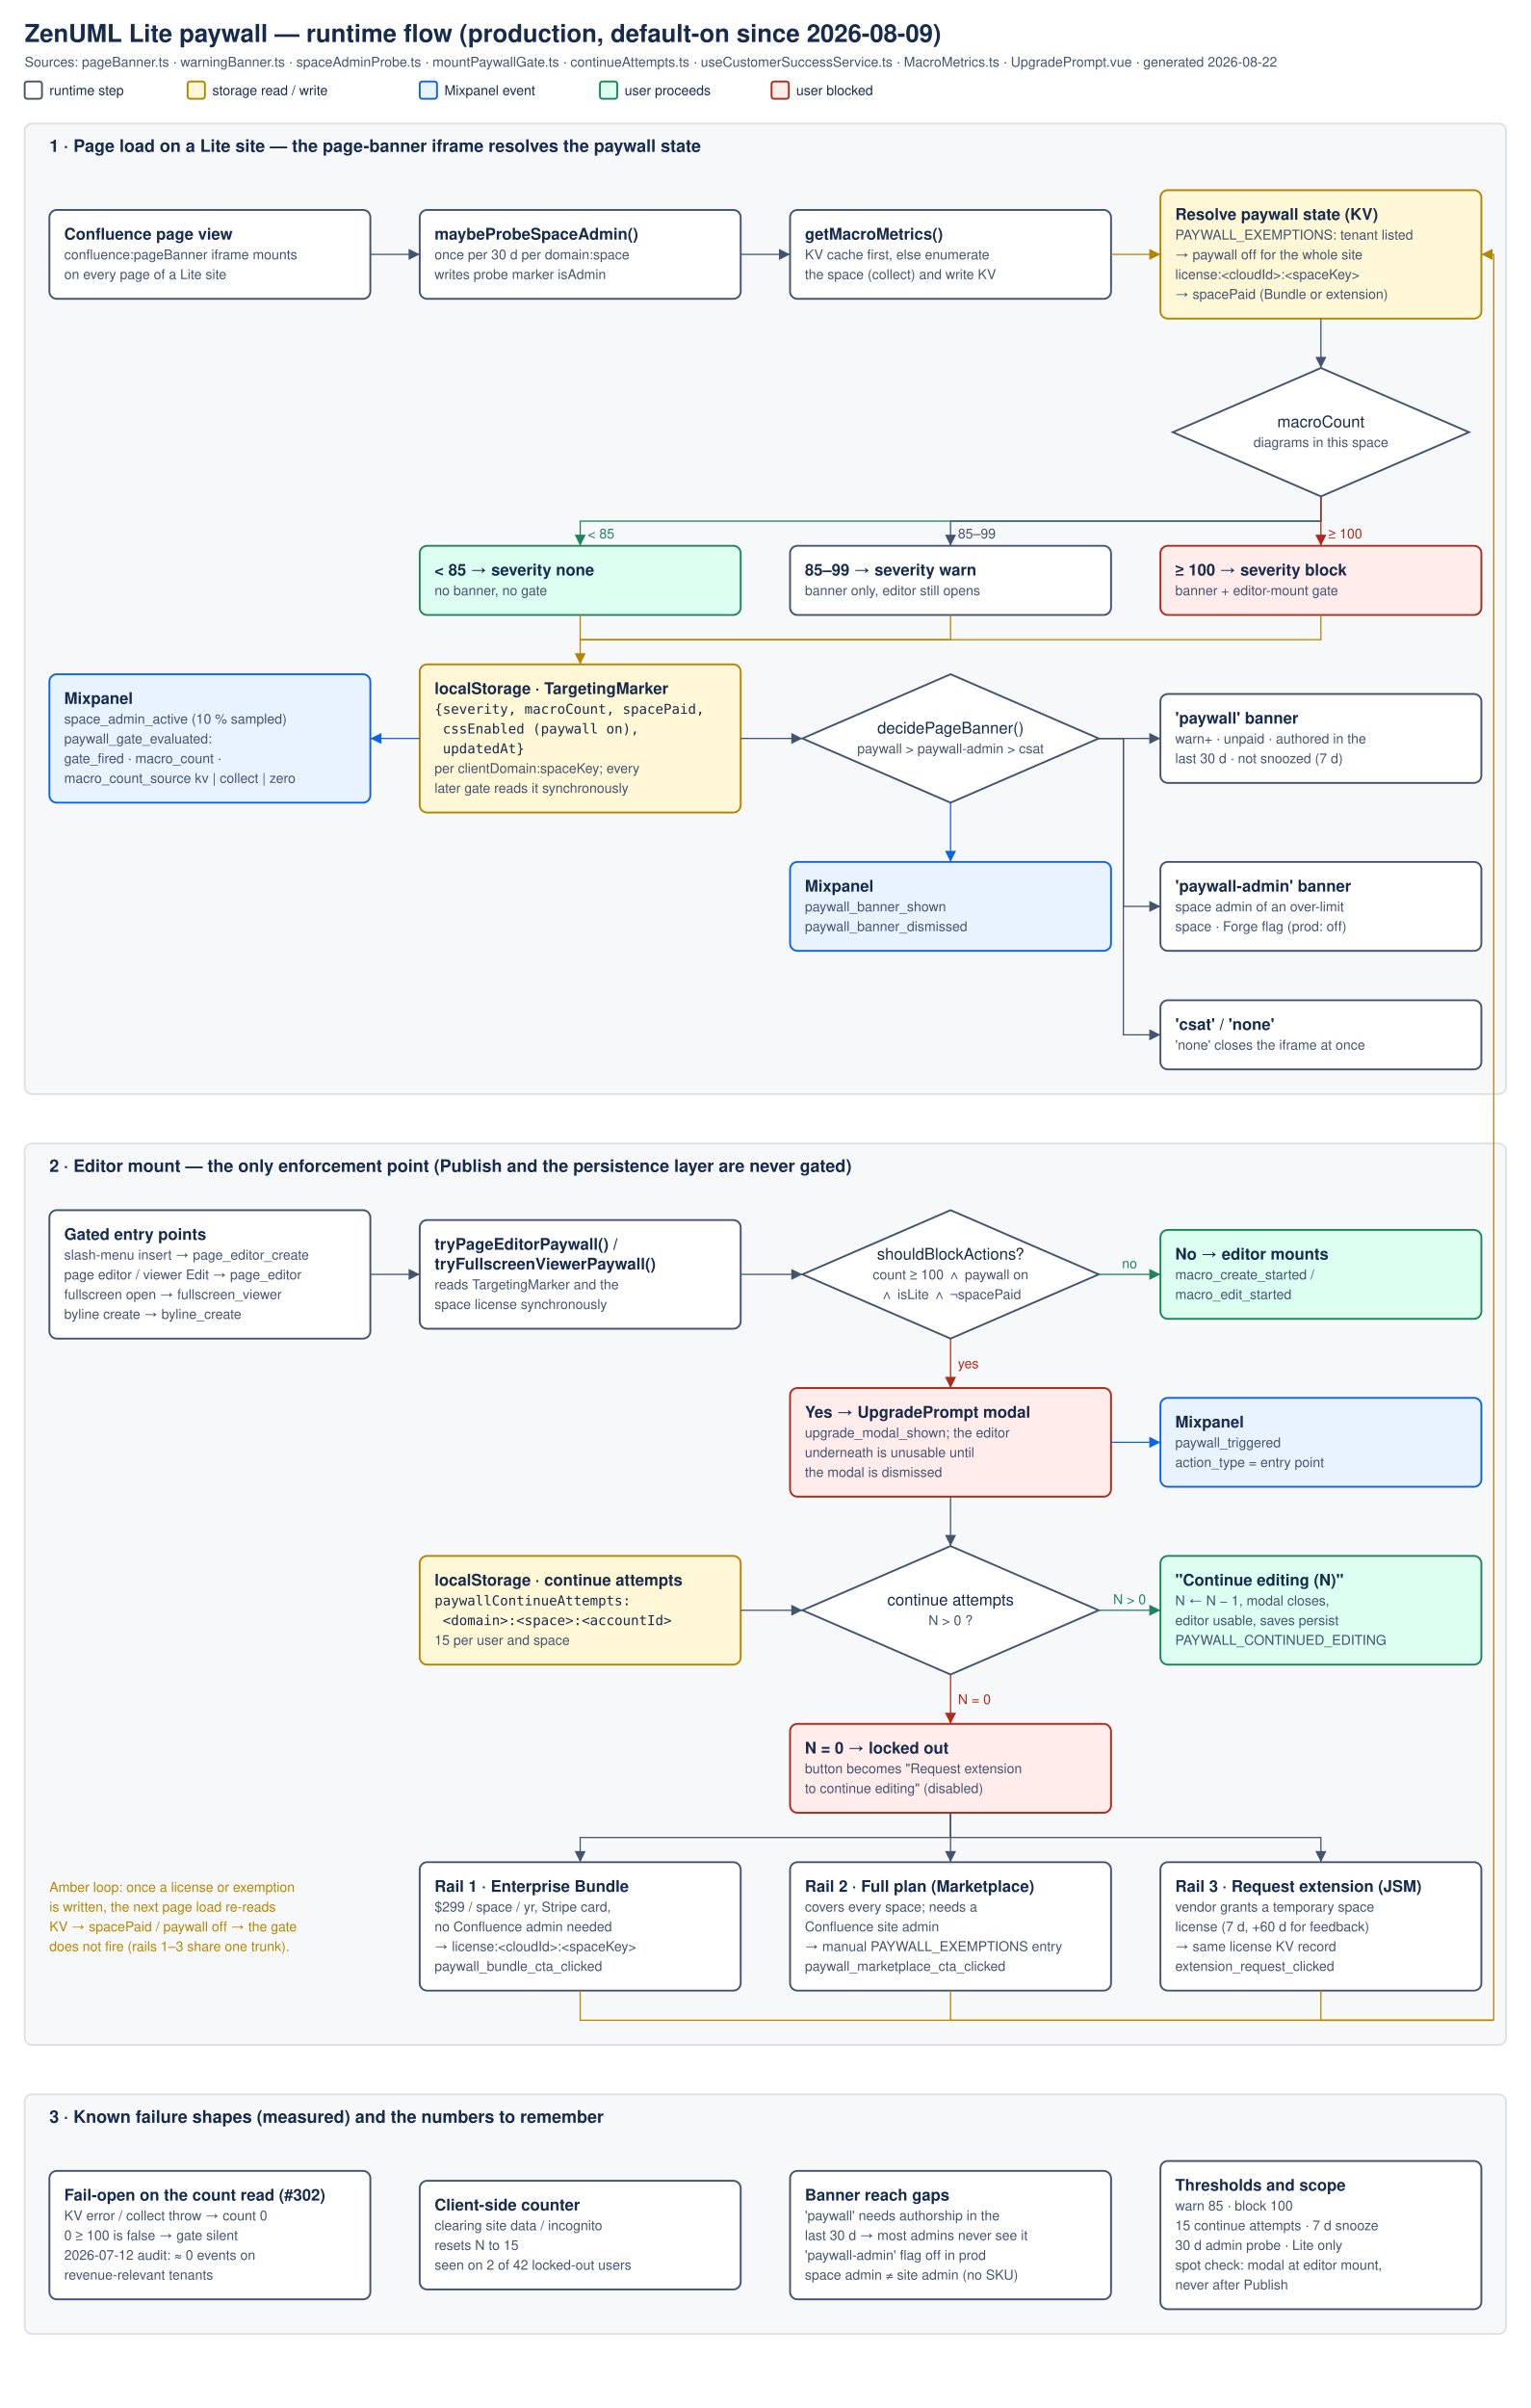
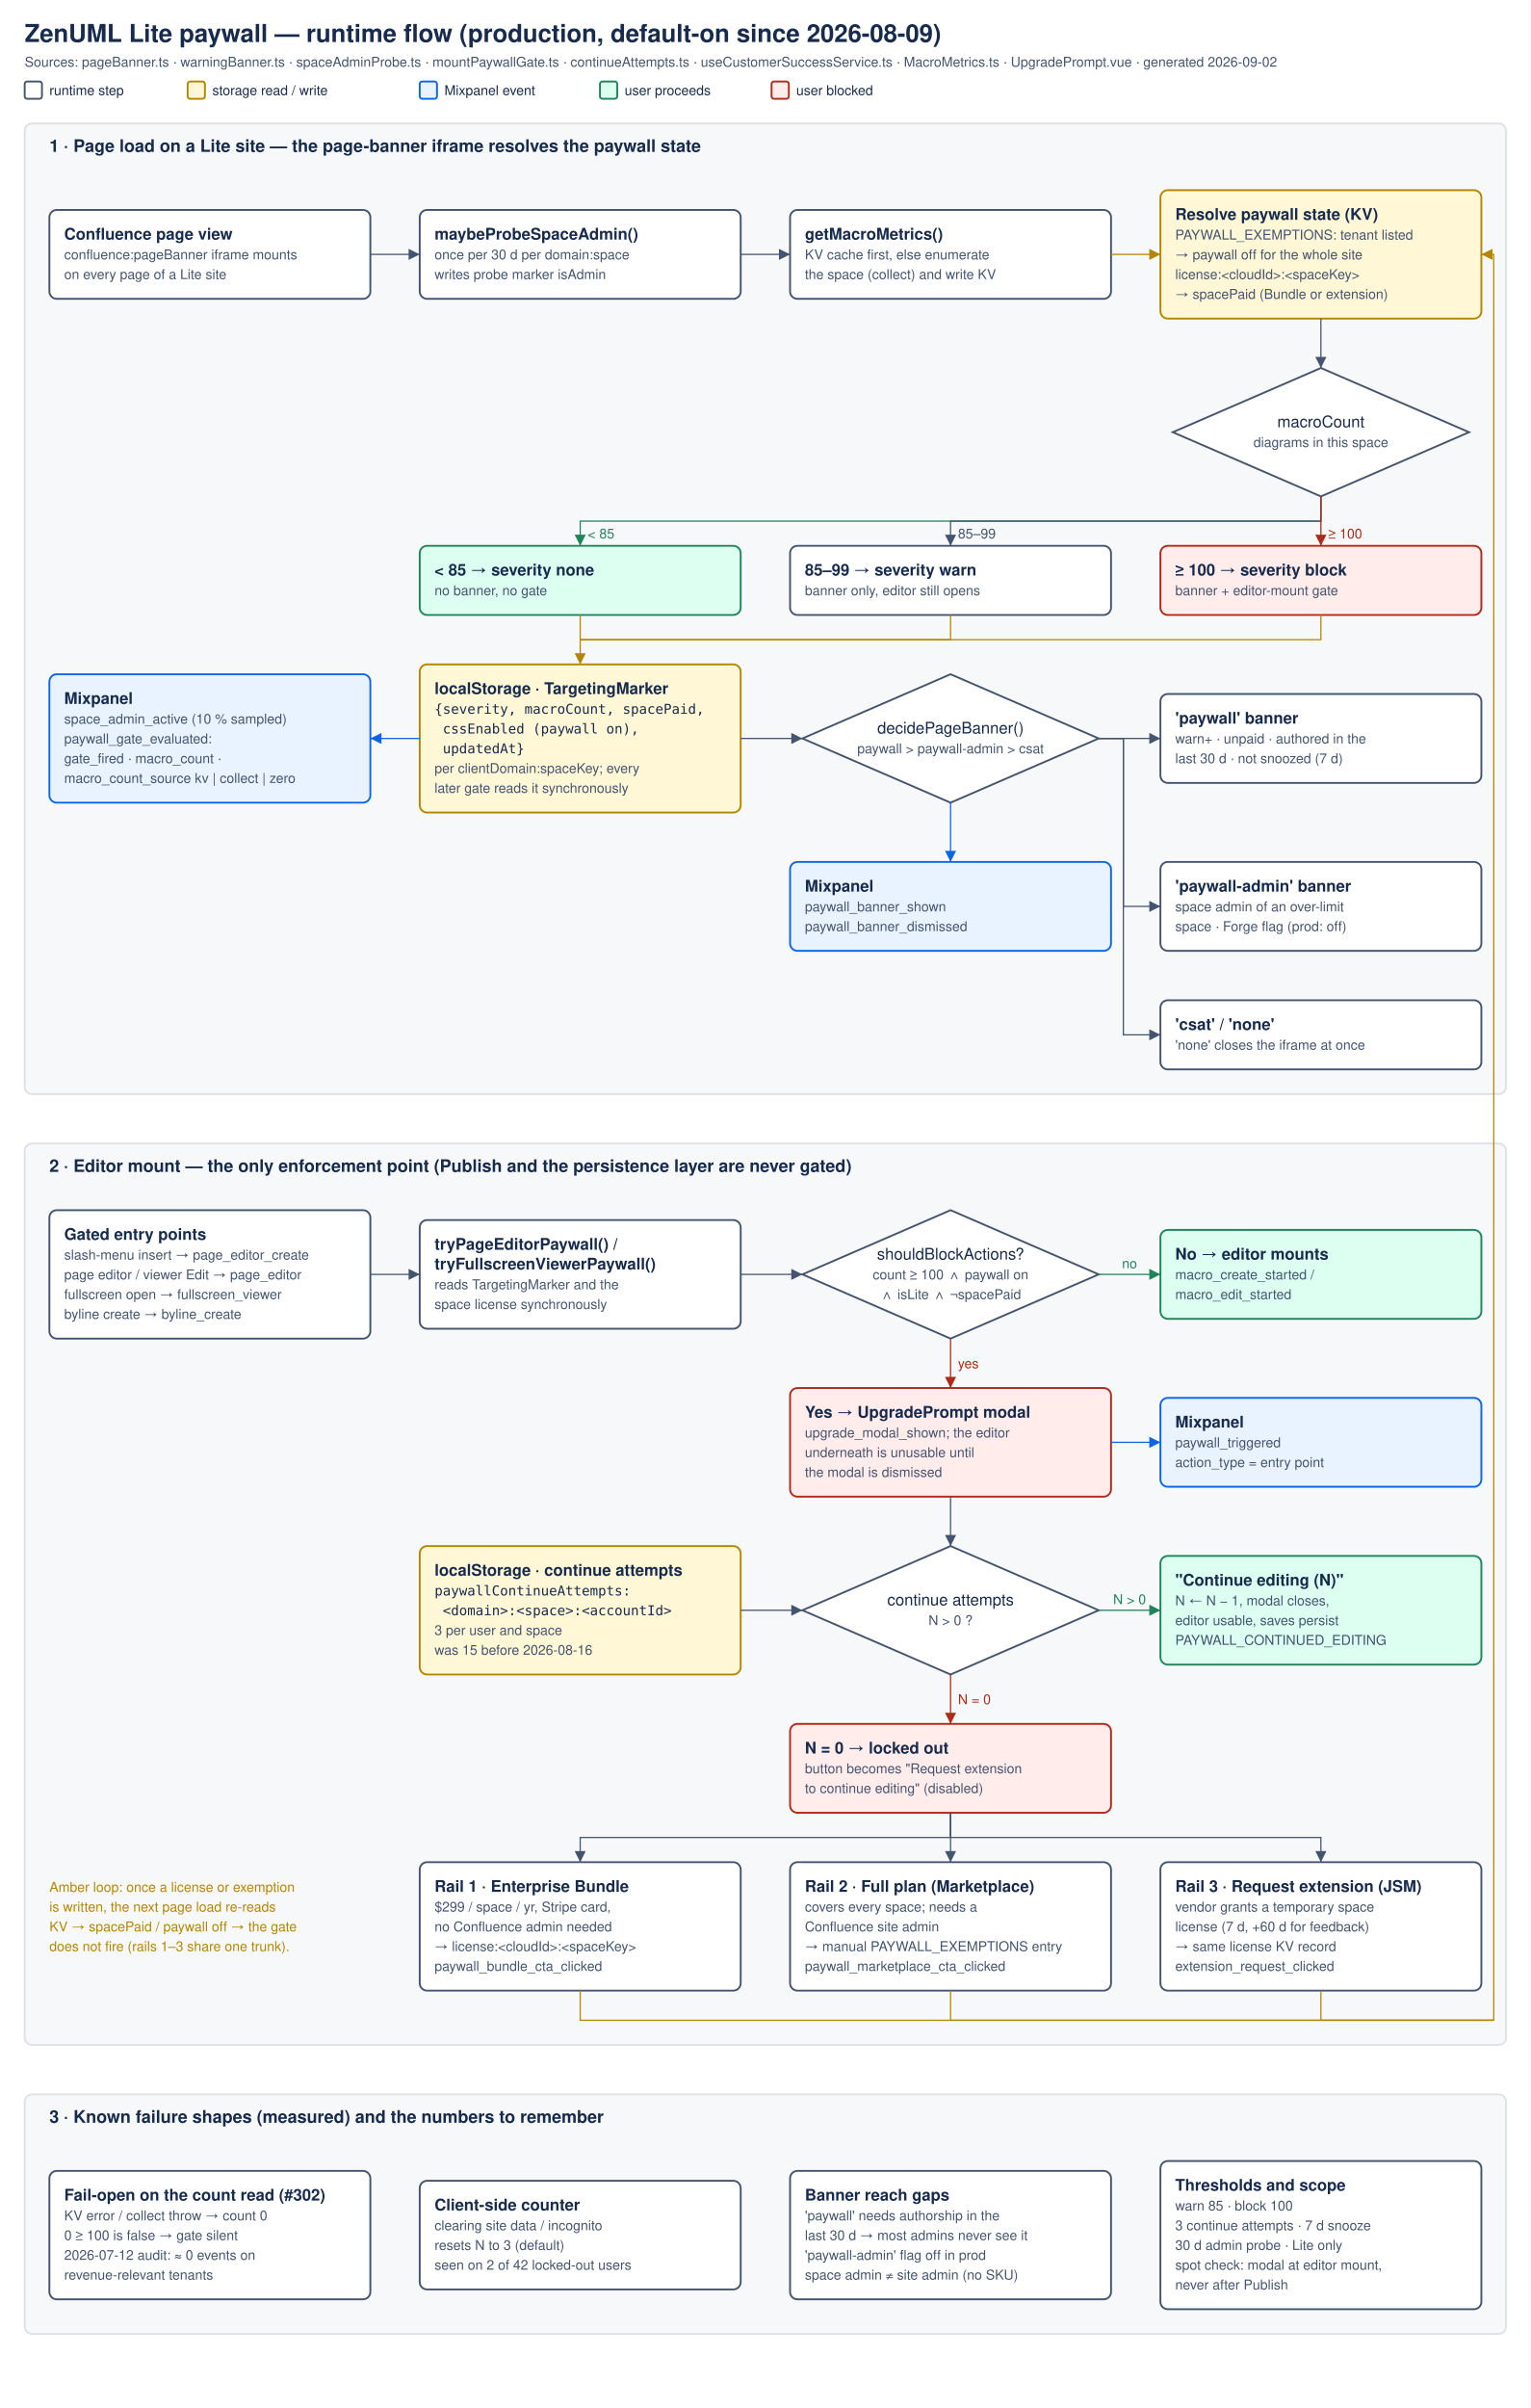
<svg xmlns="http://www.w3.org/2000/svg" width="1240" height="1950" viewBox="0 0 1240 1950" font-family="-apple-system, Segoe UI, Helvetica, Arial, sans-serif" font-size="13">
  <defs>
    <marker id="head-step" viewBox="0 0 10 10" refX="10" refY="5" markerUnits="userSpaceOnUse" markerWidth="9" markerHeight="9" orient="auto-start-reverse">
      <path d="M0,0 L10,5 L0,10 z" fill="#44546f" />
    </marker>
    <marker id="head-store" viewBox="0 0 10 10" refX="10" refY="5" markerUnits="userSpaceOnUse" markerWidth="9" markerHeight="9" orient="auto-start-reverse">
      <path d="M0,0 L10,5 L0,10 z" fill="#b38600" />
    </marker>
    <marker id="head-event" viewBox="0 0 10 10" refX="10" refY="5" markerUnits="userSpaceOnUse" markerWidth="9" markerHeight="9" orient="auto-start-reverse">
      <path d="M0,0 L10,5 L0,10 z" fill="#0c66e4" />
    </marker>
    <marker id="head-ok" viewBox="0 0 10 10" refX="10" refY="5" markerUnits="userSpaceOnUse" markerWidth="9" markerHeight="9" orient="auto-start-reverse">
      <path d="M0,0 L10,5 L0,10 z" fill="#1f845a" />
    </marker>
    <marker id="head-stop" viewBox="0 0 10 10" refX="10" refY="5" markerUnits="userSpaceOnUse" markerWidth="9" markerHeight="9" orient="auto-start-reverse">
      <path d="M0,0 L10,5 L0,10 z" fill="#ae2a19" />
    </marker>
  </defs>
  <rect x="0" y="0" width="1240" height="1950" fill="#ffffff" />
  <text x="20" y="34" font-size="20" font-weight="700" fill="#172b4d">ZenUML Lite paywall — runtime flow (production, default-on since 2026-08-09)</text>
-   <text x="20" y="54" font-size="11" fill="#44546f">Sources: pageBanner.ts · warningBanner.ts · spaceAdminProbe.ts · mountPaywallGate.ts · continueAttempts.ts · useCustomerSuccessService.ts · MacroMetrics.ts · UpgradePrompt.vue · generated 2026-08-22</text>
+   <text x="20" y="54" font-size="11" fill="#44546f">Sources: pageBanner.ts · warningBanner.ts · spaceAdminProbe.ts · mountPaywallGate.ts · continueAttempts.ts · useCustomerSuccessService.ts · MacroMetrics.ts · UpgradePrompt.vue · generated 2026-09-02</text>
  <rect x="20" y="66" width="14" height="14" rx="2" fill="#ffffff" stroke="#44546f" stroke-width="1.5" />
  <text x="40" y="77" font-size="11" fill="#172b4d">runtime step</text>
  <rect x="152" y="66" width="14" height="14" rx="2" fill="#fff7d6" stroke="#b38600" stroke-width="1.5" />
  <text x="172" y="77" font-size="11" fill="#172b4d">storage read / write</text>
  <rect x="340" y="66" width="14" height="14" rx="2" fill="#e9f2ff" stroke="#0c66e4" stroke-width="1.5" />
  <text x="360" y="77" font-size="11" fill="#172b4d">Mixpanel event</text>
  <rect x="486" y="66" width="14" height="14" rx="2" fill="#dcfff1" stroke="#1f845a" stroke-width="1.5" />
  <text x="506" y="77" font-size="11" fill="#172b4d">user proceeds</text>
  <rect x="625" y="66" width="14" height="14" rx="2" fill="#ffeceb" stroke="#ae2a19" stroke-width="1.5" />
  <text x="645" y="77" font-size="11" fill="#172b4d">user blocked</text>
  <rect x="20" y="100" width="1200" height="786" rx="6" fill="#f7f8f9" stroke="#dfe1e6" stroke-width="1.5" />
  <text x="40" y="123" font-size="14" font-weight="600" fill="#172b4d">1 · Page load on a Lite site — the page-banner iframe resolves the paywall state</text>
  <rect x="20" y="926" width="1200" height="730" rx="6" fill="#f7f8f9" stroke="#dfe1e6" stroke-width="1.5" />
  <text x="40" y="949" font-size="14" font-weight="600" fill="#172b4d">2 · Editor mount — the only enforcement point (Publish and the persistence layer are never gated)</text>
  <rect x="20" y="1696" width="1200" height="194" rx="6" fill="#f7f8f9" stroke="#dfe1e6" stroke-width="1.5" />
  <text x="40" y="1719" font-size="14" font-weight="600" fill="#172b4d">3 · Known failure shapes (measured) and the numbers to remember</text>
  <rect x="40" y="170.0" width="260" height="72" rx="6" fill="#ffffff" stroke="#44546f" stroke-width="1.5" />
  <text x="52" y="194.0" text-anchor="start" font-size="13" font-weight="600" fill="#172b4d">Confluence page view</text>
  <text x="52" y="210.0" text-anchor="start" font-size="11" fill="#44546f">confluence:pageBanner iframe mounts</text>
  <text x="52" y="226.0" text-anchor="start" font-size="11" fill="#44546f">on every page of a Lite site</text>
  <rect x="340" y="170.0" width="260" height="72" rx="6" fill="#ffffff" stroke="#44546f" stroke-width="1.5" />
  <text x="352" y="194.0" text-anchor="start" font-size="13" font-weight="600" fill="#172b4d">maybeProbeSpaceAdmin()</text>
  <text x="352" y="210.0" text-anchor="start" font-size="11" fill="#44546f">once per 30 d per domain:space</text>
  <text x="352" y="226.0" text-anchor="start" font-size="11" fill="#44546f">writes probe marker isAdmin</text>
  <rect x="640" y="170.0" width="260" height="72" rx="6" fill="#ffffff" stroke="#44546f" stroke-width="1.5" />
  <text x="652" y="194.0" text-anchor="start" font-size="13" font-weight="600" fill="#172b4d">getMacroMetrics()</text>
  <text x="652" y="210.0" text-anchor="start" font-size="11" fill="#44546f">KV cache first, else enumerate</text>
  <text x="652" y="226.0" text-anchor="start" font-size="11" fill="#44546f">the space (collect) and write KV</text>
  <rect x="940" y="154.0" width="260" height="104" rx="6" fill="#fff7d6" stroke="#b38600" stroke-width="1.5" />
  <text x="952" y="178.0" text-anchor="start" font-size="13" font-weight="600" fill="#172b4d">Resolve paywall state (KV)</text>
  <text x="952" y="194.0" text-anchor="start" font-size="11" fill="#44546f">PAYWALL_EXEMPTIONS: tenant listed</text>
  <text x="952" y="210.0" text-anchor="start" font-size="11" fill="#44546f">→ paywall off for the whole site</text>
  <text x="952" y="226.0" text-anchor="start" font-size="11" fill="#44546f">license:&lt;cloudId&gt;:&lt;spaceKey&gt;</text>
  <text x="952" y="242.0" text-anchor="start" font-size="11" fill="#44546f">→ spacePaid (Bundle or extension)</text>
  <polygon points="1070.0,298.0 1190,350.0 1070.0,402.0 950,350.0" fill="#ffffff" stroke="#44546f" stroke-width="1.5" />
  <text x="1070.0" y="346.0" text-anchor="middle" font-size="13" fill="#172b4d">macroCount</text>
  <text x="1070.0" y="362.0" text-anchor="middle" font-size="11" fill="#44546f">diagrams in this space</text>
  <rect x="340" y="442.0" width="260" height="56" rx="6" fill="#dcfff1" stroke="#1f845a" stroke-width="1.5" />
  <text x="352" y="466.0" text-anchor="start" font-size="13" font-weight="600" fill="#172b4d">&lt; 85 → severity none</text>
  <text x="352" y="482.0" text-anchor="start" font-size="11" fill="#44546f">no banner, no gate</text>
  <rect x="640" y="442.0" width="260" height="56" rx="6" fill="#ffffff" stroke="#44546f" stroke-width="1.5" />
  <text x="652" y="466.0" text-anchor="start" font-size="13" font-weight="600" fill="#172b4d">85–99 → severity warn</text>
  <text x="652" y="482.0" text-anchor="start" font-size="11" fill="#44546f">banner only, editor still opens</text>
  <rect x="940" y="442.0" width="260" height="56" rx="6" fill="#ffeceb" stroke="#ae2a19" stroke-width="1.5" />
  <text x="952" y="466.0" text-anchor="start" font-size="13" font-weight="600" fill="#172b4d">≥ 100 → severity block</text>
  <text x="952" y="482.0" text-anchor="start" font-size="11" fill="#44546f">banner + editor-mount gate</text>
  <rect x="40" y="546.0" width="260" height="104" rx="6" fill="#e9f2ff" stroke="#0c66e4" stroke-width="1.5" />
  <text x="52" y="570.0" text-anchor="start" font-size="13" font-weight="600" fill="#172b4d">Mixpanel</text>
  <text x="52" y="586.0" text-anchor="start" font-size="11" fill="#44546f">space_admin_active (10 % sampled)</text>
  <text x="52" y="602.0" text-anchor="start" font-size="11" fill="#44546f">paywall_gate_evaluated:</text>
  <text x="52" y="618.0" text-anchor="start" font-size="11" fill="#44546f">gate_fired · macro_count ·</text>
  <text x="52" y="634.0" text-anchor="start" font-size="11" fill="#44546f">macro_count_source kv | collect | zero</text>
  <rect x="340" y="538.0" width="260" height="120" rx="6" fill="#fff7d6" stroke="#b38600" stroke-width="1.5" />
  <text x="352" y="562.0" text-anchor="start" font-size="13" font-weight="600" fill="#172b4d">localStorage · TargetingMarker</text>
  <text x="352" y="578.0" text-anchor="start" font-family="Menlo, Consolas, monospace" font-size="11" fill="#172b4d" xml:space="preserve">{severity, macroCount, spacePaid,</text>
  <text x="352" y="594.0" text-anchor="start" font-family="Menlo, Consolas, monospace" font-size="11" fill="#172b4d" xml:space="preserve"> cssEnabled (paywall on),</text>
  <text x="352" y="610.0" text-anchor="start" font-family="Menlo, Consolas, monospace" font-size="11" fill="#172b4d" xml:space="preserve"> updatedAt}</text>
  <text x="352" y="626.0" text-anchor="start" font-size="11" fill="#44546f">per clientDomain:spaceKey; every</text>
  <text x="352" y="642.0" text-anchor="start" font-size="11" fill="#44546f">later gate reads it synchronously</text>
  <polygon points="770.0,546.0 890,598.0 770.0,650.0 650,598.0" fill="#ffffff" stroke="#44546f" stroke-width="1.5" />
  <text x="770.0" y="594.0" text-anchor="middle" font-size="13" fill="#172b4d">decidePageBanner()</text>
  <text x="770.0" y="610.0" text-anchor="middle" font-size="11" fill="#44546f">paywall &gt; paywall-admin &gt; csat</text>
  <rect x="940" y="562.0" width="260" height="72" rx="6" fill="#ffffff" stroke="#44546f" stroke-width="1.5" />
  <text x="952" y="586.0" text-anchor="start" font-size="13" font-weight="600" fill="#172b4d">'paywall' banner</text>
  <text x="952" y="602.0" text-anchor="start" font-size="11" fill="#44546f">warn+ · unpaid · authored in the</text>
  <text x="952" y="618.0" text-anchor="start" font-size="11" fill="#44546f">last 30 d · not snoozed (7 d)</text>
  <rect x="640" y="698.0" width="260" height="72" rx="6" fill="#e9f2ff" stroke="#0c66e4" stroke-width="1.5" />
  <text x="652" y="722.0" text-anchor="start" font-size="13" font-weight="600" fill="#172b4d">Mixpanel</text>
  <text x="652" y="738.0" text-anchor="start" font-size="11" fill="#44546f">paywall_banner_shown</text>
  <text x="652" y="754.0" text-anchor="start" font-size="11" fill="#44546f">paywall_banner_dismissed</text>
  <rect x="940" y="698.0" width="260" height="72" rx="6" fill="#ffffff" stroke="#44546f" stroke-width="1.5" />
  <text x="952" y="722.0" text-anchor="start" font-size="13" font-weight="600" fill="#172b4d">'paywall-admin' banner</text>
  <text x="952" y="738.0" text-anchor="start" font-size="11" fill="#44546f">space admin of an over-limit</text>
  <text x="952" y="754.0" text-anchor="start" font-size="11" fill="#44546f">space · Forge flag (prod: off)</text>
  <rect x="940" y="810.0" width="260" height="56" rx="6" fill="#ffffff" stroke="#44546f" stroke-width="1.5" />
  <text x="952" y="834.0" text-anchor="start" font-size="13" font-weight="600" fill="#172b4d">'csat' / 'none'</text>
  <text x="952" y="850.0" text-anchor="start" font-size="11" fill="#44546f">'none' closes the iframe at once</text>
  <rect x="40" y="980.0" width="260" height="104" rx="6" fill="#ffffff" stroke="#44546f" stroke-width="1.5" />
  <text x="52" y="1004.0" text-anchor="start" font-size="13" font-weight="600" fill="#172b4d">Gated entry points</text>
  <text x="52" y="1020.0" text-anchor="start" font-size="11" fill="#44546f">slash-menu insert → page_editor_create</text>
  <text x="52" y="1036.0" text-anchor="start" font-size="11" fill="#44546f">page editor / viewer Edit → page_editor</text>
  <text x="52" y="1052.0" text-anchor="start" font-size="11" fill="#44546f">fullscreen open → fullscreen_viewer</text>
  <text x="52" y="1068.0" text-anchor="start" font-size="11" fill="#44546f">byline create → byline_create</text>
  <rect x="340" y="988.0" width="260" height="88" rx="6" fill="#ffffff" stroke="#44546f" stroke-width="1.5" />
  <text x="352" y="1012.0" text-anchor="start" font-size="13" font-weight="600" fill="#172b4d">tryPageEditorPaywall() /</text>
  <text x="352" y="1028.0" text-anchor="start" font-size="13" font-weight="600" fill="#172b4d">tryFullscreenViewerPaywall()</text>
  <text x="352" y="1044.0" text-anchor="start" font-size="11" fill="#44546f">reads TargetingMarker and the</text>
  <text x="352" y="1060.0" text-anchor="start" font-size="11" fill="#44546f">space license synchronously</text>
  <polygon points="770.0,980.0 890,1032.0 770.0,1084.0 650,1032.0" fill="#ffffff" stroke="#44546f" stroke-width="1.5" />
  <text x="770.0" y="1020.0" text-anchor="middle" font-size="13" fill="#172b4d">shouldBlockActions?</text>
  <text x="770.0" y="1036.0" text-anchor="middle" font-size="11" fill="#44546f">count ≥ 100 ∧ paywall on</text>
  <text x="770.0" y="1052.0" text-anchor="middle" font-size="11" fill="#44546f">∧ isLite ∧ ¬spacePaid</text>
  <rect x="940" y="996.0" width="260" height="72" rx="6" fill="#dcfff1" stroke="#1f845a" stroke-width="1.5" />
  <text x="952" y="1020.0" text-anchor="start" font-size="13" font-weight="600" fill="#172b4d">No → editor mounts</text>
  <text x="952" y="1036.0" text-anchor="start" font-size="11" fill="#44546f">macro_create_started /</text>
  <text x="952" y="1052.0" text-anchor="start" font-size="11" fill="#44546f">macro_edit_started</text>
  <rect x="640" y="1124.0" width="260" height="88" rx="6" fill="#ffeceb" stroke="#ae2a19" stroke-width="1.5" />
  <text x="652" y="1148.0" text-anchor="start" font-size="13" font-weight="600" fill="#172b4d">Yes → UpgradePrompt modal</text>
  <text x="652" y="1164.0" text-anchor="start" font-size="11" fill="#44546f">upgrade_modal_shown; the editor</text>
  <text x="652" y="1180.0" text-anchor="start" font-size="11" fill="#44546f">underneath is unusable until</text>
  <text x="652" y="1196.0" text-anchor="start" font-size="11" fill="#44546f">the modal is dismissed</text>
  <rect x="940" y="1132.0" width="260" height="72" rx="6" fill="#e9f2ff" stroke="#0c66e4" stroke-width="1.5" />
  <text x="952" y="1156.0" text-anchor="start" font-size="13" font-weight="600" fill="#172b4d">Mixpanel</text>
  <text x="952" y="1172.0" text-anchor="start" font-size="11" fill="#44546f">paywall_triggered</text>
  <text x="952" y="1188.0" text-anchor="start" font-size="11" fill="#44546f">action_type = entry point</text>
-   <rect x="340" y="1260.0" width="260" height="88" rx="6" fill="#fff7d6" stroke="#b38600" stroke-width="1.5" />
-   <text x="352" y="1284.0" text-anchor="start" font-size="13" font-weight="600" fill="#172b4d">localStorage · continue attempts</text>
-   <text x="352" y="1300.0" text-anchor="start" font-family="Menlo, Consolas, monospace" font-size="11" fill="#172b4d" xml:space="preserve">paywallContinueAttempts:</text>
-   <text x="352" y="1316.0" text-anchor="start" font-family="Menlo, Consolas, monospace" font-size="11" fill="#172b4d" xml:space="preserve"> &lt;domain&gt;:&lt;space&gt;:&lt;accountId&gt;</text>
-   <text x="352" y="1332.0" text-anchor="start" font-size="11" fill="#44546f">15 per user and space</text>
+   <rect x="340" y="1252.0" width="260" height="104" rx="6" fill="#fff7d6" stroke="#b38600" stroke-width="1.5" />
+   <text x="352" y="1276.0" text-anchor="start" font-size="13" font-weight="600" fill="#172b4d">localStorage · continue attempts</text>
+   <text x="352" y="1292.0" text-anchor="start" font-family="Menlo, Consolas, monospace" font-size="11" fill="#172b4d" xml:space="preserve">paywallContinueAttempts:</text>
+   <text x="352" y="1308.0" text-anchor="start" font-family="Menlo, Consolas, monospace" font-size="11" fill="#172b4d" xml:space="preserve"> &lt;domain&gt;:&lt;space&gt;:&lt;accountId&gt;</text>
+   <text x="352" y="1324.0" text-anchor="start" font-size="11" fill="#44546f">3 per user and space</text>
+   <text x="352" y="1340.0" text-anchor="start" font-size="11" fill="#44546f">was 15 before 2026-08-16</text>
  <polygon points="770.0,1252.0 890,1304.0 770.0,1356.0 650,1304.0" fill="#ffffff" stroke="#44546f" stroke-width="1.5" />
  <text x="770.0" y="1300.0" text-anchor="middle" font-size="13" fill="#172b4d">continue attempts</text>
  <text x="770.0" y="1316.0" text-anchor="middle" font-size="11" fill="#44546f">N &gt; 0 ?</text>
  <rect x="940" y="1260.0" width="260" height="88" rx="6" fill="#dcfff1" stroke="#1f845a" stroke-width="1.5" />
  <text x="952" y="1284.0" text-anchor="start" font-size="13" font-weight="600" fill="#172b4d">"Continue editing (N)"</text>
  <text x="952" y="1300.0" text-anchor="start" font-size="11" fill="#44546f">N ← N − 1, modal closes,</text>
  <text x="952" y="1316.0" text-anchor="start" font-size="11" fill="#44546f">editor usable, saves persist</text>
  <text x="952" y="1332.0" text-anchor="start" font-size="11" fill="#44546f">PAYWALL_CONTINUED_EDITING</text>
  <rect x="640" y="1396.0" width="260" height="72" rx="6" fill="#ffeceb" stroke="#ae2a19" stroke-width="1.5" />
  <text x="652" y="1420.0" text-anchor="start" font-size="13" font-weight="600" fill="#172b4d">N = 0 → locked out</text>
  <text x="652" y="1436.0" text-anchor="start" font-size="11" fill="#44546f">button becomes "Request extension</text>
  <text x="652" y="1452.0" text-anchor="start" font-size="11" fill="#44546f">to continue editing" (disabled)</text>
  <rect x="340" y="1508.0" width="260" height="104" rx="6" fill="#ffffff" stroke="#44546f" stroke-width="1.5" />
  <text x="352" y="1532.0" text-anchor="start" font-size="13" font-weight="600" fill="#172b4d">Rail 1 · Enterprise Bundle</text>
  <text x="352" y="1548.0" text-anchor="start" font-size="11" fill="#44546f">$299 / space / yr, Stripe card,</text>
  <text x="352" y="1564.0" text-anchor="start" font-size="11" fill="#44546f">no Confluence admin needed</text>
  <text x="352" y="1580.0" text-anchor="start" font-size="11" fill="#44546f">→ license:&lt;cloudId&gt;:&lt;spaceKey&gt;</text>
  <text x="352" y="1596.0" text-anchor="start" font-size="11" fill="#44546f">paywall_bundle_cta_clicked</text>
  <rect x="640" y="1508.0" width="260" height="104" rx="6" fill="#ffffff" stroke="#44546f" stroke-width="1.5" />
  <text x="652" y="1532.0" text-anchor="start" font-size="13" font-weight="600" fill="#172b4d">Rail 2 · Full plan (Marketplace)</text>
  <text x="652" y="1548.0" text-anchor="start" font-size="11" fill="#44546f">covers every space; needs a</text>
  <text x="652" y="1564.0" text-anchor="start" font-size="11" fill="#44546f">Confluence site admin</text>
  <text x="652" y="1580.0" text-anchor="start" font-size="11" fill="#44546f">→ manual PAYWALL_EXEMPTIONS entry</text>
  <text x="652" y="1596.0" text-anchor="start" font-size="11" fill="#44546f">paywall_marketplace_cta_clicked</text>
  <rect x="940" y="1508.0" width="260" height="104" rx="6" fill="#ffffff" stroke="#44546f" stroke-width="1.5" />
  <text x="952" y="1532.0" text-anchor="start" font-size="13" font-weight="600" fill="#172b4d">Rail 3 · Request extension (JSM)</text>
  <text x="952" y="1548.0" text-anchor="start" font-size="11" fill="#44546f">vendor grants a temporary space</text>
  <text x="952" y="1564.0" text-anchor="start" font-size="11" fill="#44546f">license (7 d, +60 d for feedback)</text>
  <text x="952" y="1580.0" text-anchor="start" font-size="11" fill="#44546f">→ same license KV record</text>
  <text x="952" y="1596.0" text-anchor="start" font-size="11" fill="#44546f">extension_request_clicked</text>
  <rect x="40" y="1758.0" width="260" height="104" rx="6" fill="#ffffff" stroke="#44546f" stroke-width="1.5" />
  <text x="52" y="1782.0" text-anchor="start" font-size="13" font-weight="600" fill="#172b4d">Fail-open on the count read (#302)</text>
  <text x="52" y="1798.0" text-anchor="start" font-size="11" fill="#44546f">KV error / collect throw → count 0</text>
  <text x="52" y="1814.0" text-anchor="start" font-size="11" fill="#44546f">0 ≥ 100 is false → gate silent</text>
  <text x="52" y="1830.0" text-anchor="start" font-size="11" fill="#44546f">2026-07-12 audit: ≈ 0 events on</text>
  <text x="52" y="1846.0" text-anchor="start" font-size="11" fill="#44546f">revenue-relevant tenants</text>
  <rect x="340" y="1766.0" width="260" height="88" rx="6" fill="#ffffff" stroke="#44546f" stroke-width="1.5" />
  <text x="352" y="1790.0" text-anchor="start" font-size="13" font-weight="600" fill="#172b4d">Client-side counter</text>
  <text x="352" y="1806.0" text-anchor="start" font-size="11" fill="#44546f">clearing site data / incognito</text>
-   <text x="352" y="1822.0" text-anchor="start" font-size="11" fill="#44546f">resets N to 15</text>
+   <text x="352" y="1822.0" text-anchor="start" font-size="11" fill="#44546f">resets N to 3 (default)</text>
  <text x="352" y="1838.0" text-anchor="start" font-size="11" fill="#44546f">seen on 2 of 42 locked-out users</text>
  <rect x="640" y="1758.0" width="260" height="104" rx="6" fill="#ffffff" stroke="#44546f" stroke-width="1.5" />
  <text x="652" y="1782.0" text-anchor="start" font-size="13" font-weight="600" fill="#172b4d">Banner reach gaps</text>
  <text x="652" y="1798.0" text-anchor="start" font-size="11" fill="#44546f">'paywall' needs authorship in the</text>
  <text x="652" y="1814.0" text-anchor="start" font-size="11" fill="#44546f">last 30 d → most admins never see it</text>
  <text x="652" y="1830.0" text-anchor="start" font-size="11" fill="#44546f">'paywall-admin' flag off in prod</text>
  <text x="652" y="1846.0" text-anchor="start" font-size="11" fill="#44546f">space admin ≠ site admin (no SKU)</text>
  <rect x="940" y="1750.0" width="260" height="120" rx="6" fill="#ffffff" stroke="#44546f" stroke-width="1.5" />
  <text x="952" y="1774.0" text-anchor="start" font-size="13" font-weight="600" fill="#172b4d">Thresholds and scope</text>
  <text x="952" y="1790.0" text-anchor="start" font-size="11" fill="#44546f">warn 85 · block 100</text>
-   <text x="952" y="1806.0" text-anchor="start" font-size="11" fill="#44546f">15 continue attempts · 7 d snooze</text>
+   <text x="952" y="1806.0" text-anchor="start" font-size="11" fill="#44546f">3 continue attempts · 7 d snooze</text>
  <text x="952" y="1822.0" text-anchor="start" font-size="11" fill="#44546f">30 d admin probe · Lite only</text>
  <text x="952" y="1838.0" text-anchor="start" font-size="11" fill="#44546f">spot check: modal at editor mount,</text>
  <text x="952" y="1854.0" text-anchor="start" font-size="11" fill="#44546f">never after Publish</text>
  <polyline points="300,206 340,206" fill="none" stroke="#44546f" stroke-width="1.0" marker-end="url(#head-step)" />
  <polyline points="600,206 640,206" fill="none" stroke="#44546f" stroke-width="1.0" marker-end="url(#head-step)" />
  <polyline points="900,206 940,206" fill="none" stroke="#b38600" stroke-width="1.0" marker-end="url(#head-store)" />
  <polyline points="1070,258 1070,298" fill="none" stroke="#44546f" stroke-width="1.0" marker-end="url(#head-step)" />
  <polyline points="1070,402 1070,422 470,422 470,442" fill="none" stroke="#1f845a" stroke-width="1.0" marker-end="url(#head-ok)" />
  <text x="476" y="436" text-anchor="start" font-size="11" fill="#1f845a">&lt; 85</text>
  <polyline points="1070,402 1070,422 770,422 770,442" fill="none" stroke="#44546f" stroke-width="1.0" marker-end="url(#head-step)" />
  <text x="776" y="436" text-anchor="start" font-size="11" fill="#44546f">85–99</text>
  <polyline points="1070,402 1070,422 1070,442" fill="none" stroke="#ae2a19" stroke-width="1.0" marker-end="url(#head-stop)" />
  <text x="1076" y="436" text-anchor="start" font-size="11" fill="#ae2a19">≥ 100</text>
  <polyline points="470,518 470,538" fill="none" stroke="#b38600" stroke-width="1.0" marker-end="url(#head-store)" />
  <polyline points="470,498 470,518" fill="none" stroke="#b38600" stroke-width="1.0" />
  <polyline points="770,498 770,518 470,518" fill="none" stroke="#b38600" stroke-width="1.0" />
  <polyline points="1070,498 1070,518 470,518" fill="none" stroke="#b38600" stroke-width="1.0" />
  <polyline points="340,598 300,598" fill="none" stroke="#0c66e4" stroke-width="1.0" marker-end="url(#head-event)" />
  <polyline points="600,598 650,598" fill="none" stroke="#44546f" stroke-width="1.0" marker-end="url(#head-step)" />
  <polyline points="770,650 770,698" fill="none" stroke="#0c66e4" stroke-width="1.0" marker-end="url(#head-event)" />
  <polyline points="890,598 940,598" fill="none" stroke="#44546f" stroke-width="1.0" marker-end="url(#head-step)" />
  <polyline points="890,598 910,598 910,734 940,734" fill="none" stroke="#44546f" stroke-width="1.0" marker-end="url(#head-step)" />
  <polyline points="890,598 910,598 910,838 940,838" fill="none" stroke="#44546f" stroke-width="1.0" marker-end="url(#head-step)" />
  <polyline points="300,1032 340,1032" fill="none" stroke="#44546f" stroke-width="1.0" marker-end="url(#head-step)" />
  <polyline points="600,1032 650,1032" fill="none" stroke="#44546f" stroke-width="1.0" marker-end="url(#head-step)" />
  <polyline points="890,1032 940,1032" fill="none" stroke="#1f845a" stroke-width="1.0" marker-end="url(#head-ok)" />
  <text x="915" y="1027" text-anchor="middle" font-size="11" fill="#1f845a">no</text>
  <polyline points="770,1084 770,1124" fill="none" stroke="#ae2a19" stroke-width="1.0" marker-end="url(#head-stop)" />
  <text x="776" y="1108" text-anchor="start" font-size="11" fill="#ae2a19">yes</text>
  <polyline points="900,1168 940,1168" fill="none" stroke="#0c66e4" stroke-width="1.0" marker-end="url(#head-event)" />
  <polyline points="770,1212 770,1252" fill="none" stroke="#44546f" stroke-width="1.0" marker-end="url(#head-step)" />
  <polyline points="600,1304 650,1304" fill="none" stroke="#44546f" stroke-width="1.0" marker-end="url(#head-step)" />
  <polyline points="890,1304 940,1304" fill="none" stroke="#1f845a" stroke-width="1.0" marker-end="url(#head-ok)" />
  <text x="915" y="1299" text-anchor="middle" font-size="11" fill="#1f845a">N &gt; 0</text>
  <polyline points="770,1356 770,1396" fill="none" stroke="#ae2a19" stroke-width="1.0" marker-end="url(#head-stop)" />
  <text x="776" y="1380" text-anchor="start" font-size="11" fill="#ae2a19">N = 0</text>
  <polyline points="770,1468 770,1488 470,1488 470,1508" fill="none" stroke="#44546f" stroke-width="1.0" marker-end="url(#head-step)" />
  <polyline points="770,1468 770,1488 770,1508" fill="none" stroke="#44546f" stroke-width="1.0" marker-end="url(#head-step)" />
  <polyline points="770,1468 770,1488 1070,1488 1070,1508" fill="none" stroke="#44546f" stroke-width="1.0" marker-end="url(#head-step)" />
  <polyline points="470,1612 470,1636 1210,1636" fill="none" stroke="#b38600" stroke-width="1.0" />
  <polyline points="770,1612 770,1636 1210,1636" fill="none" stroke="#b38600" stroke-width="1.0" />
  <polyline points="1070,1612 1070,1636 1210,1636" fill="none" stroke="#b38600" stroke-width="1.0" />
  <polyline points="1210,1636 1210,206 1200,206" fill="none" stroke="#b38600" stroke-width="1.0" marker-end="url(#head-store)" />
  <text x="40" y="1532" text-anchor="start" font-size="11" fill="#b38600">Amber loop: once a license or exemption</text>
  <text x="40" y="1548" text-anchor="start" font-size="11" fill="#b38600">is written, the next page load re-reads</text>
  <text x="40" y="1564" text-anchor="start" font-size="11" fill="#b38600">KV → spacePaid / paywall off → the gate</text>
  <text x="40" y="1580" text-anchor="start" font-size="11" fill="#b38600">does not fire (rails 1–3 share one trunk).</text>
</svg>
